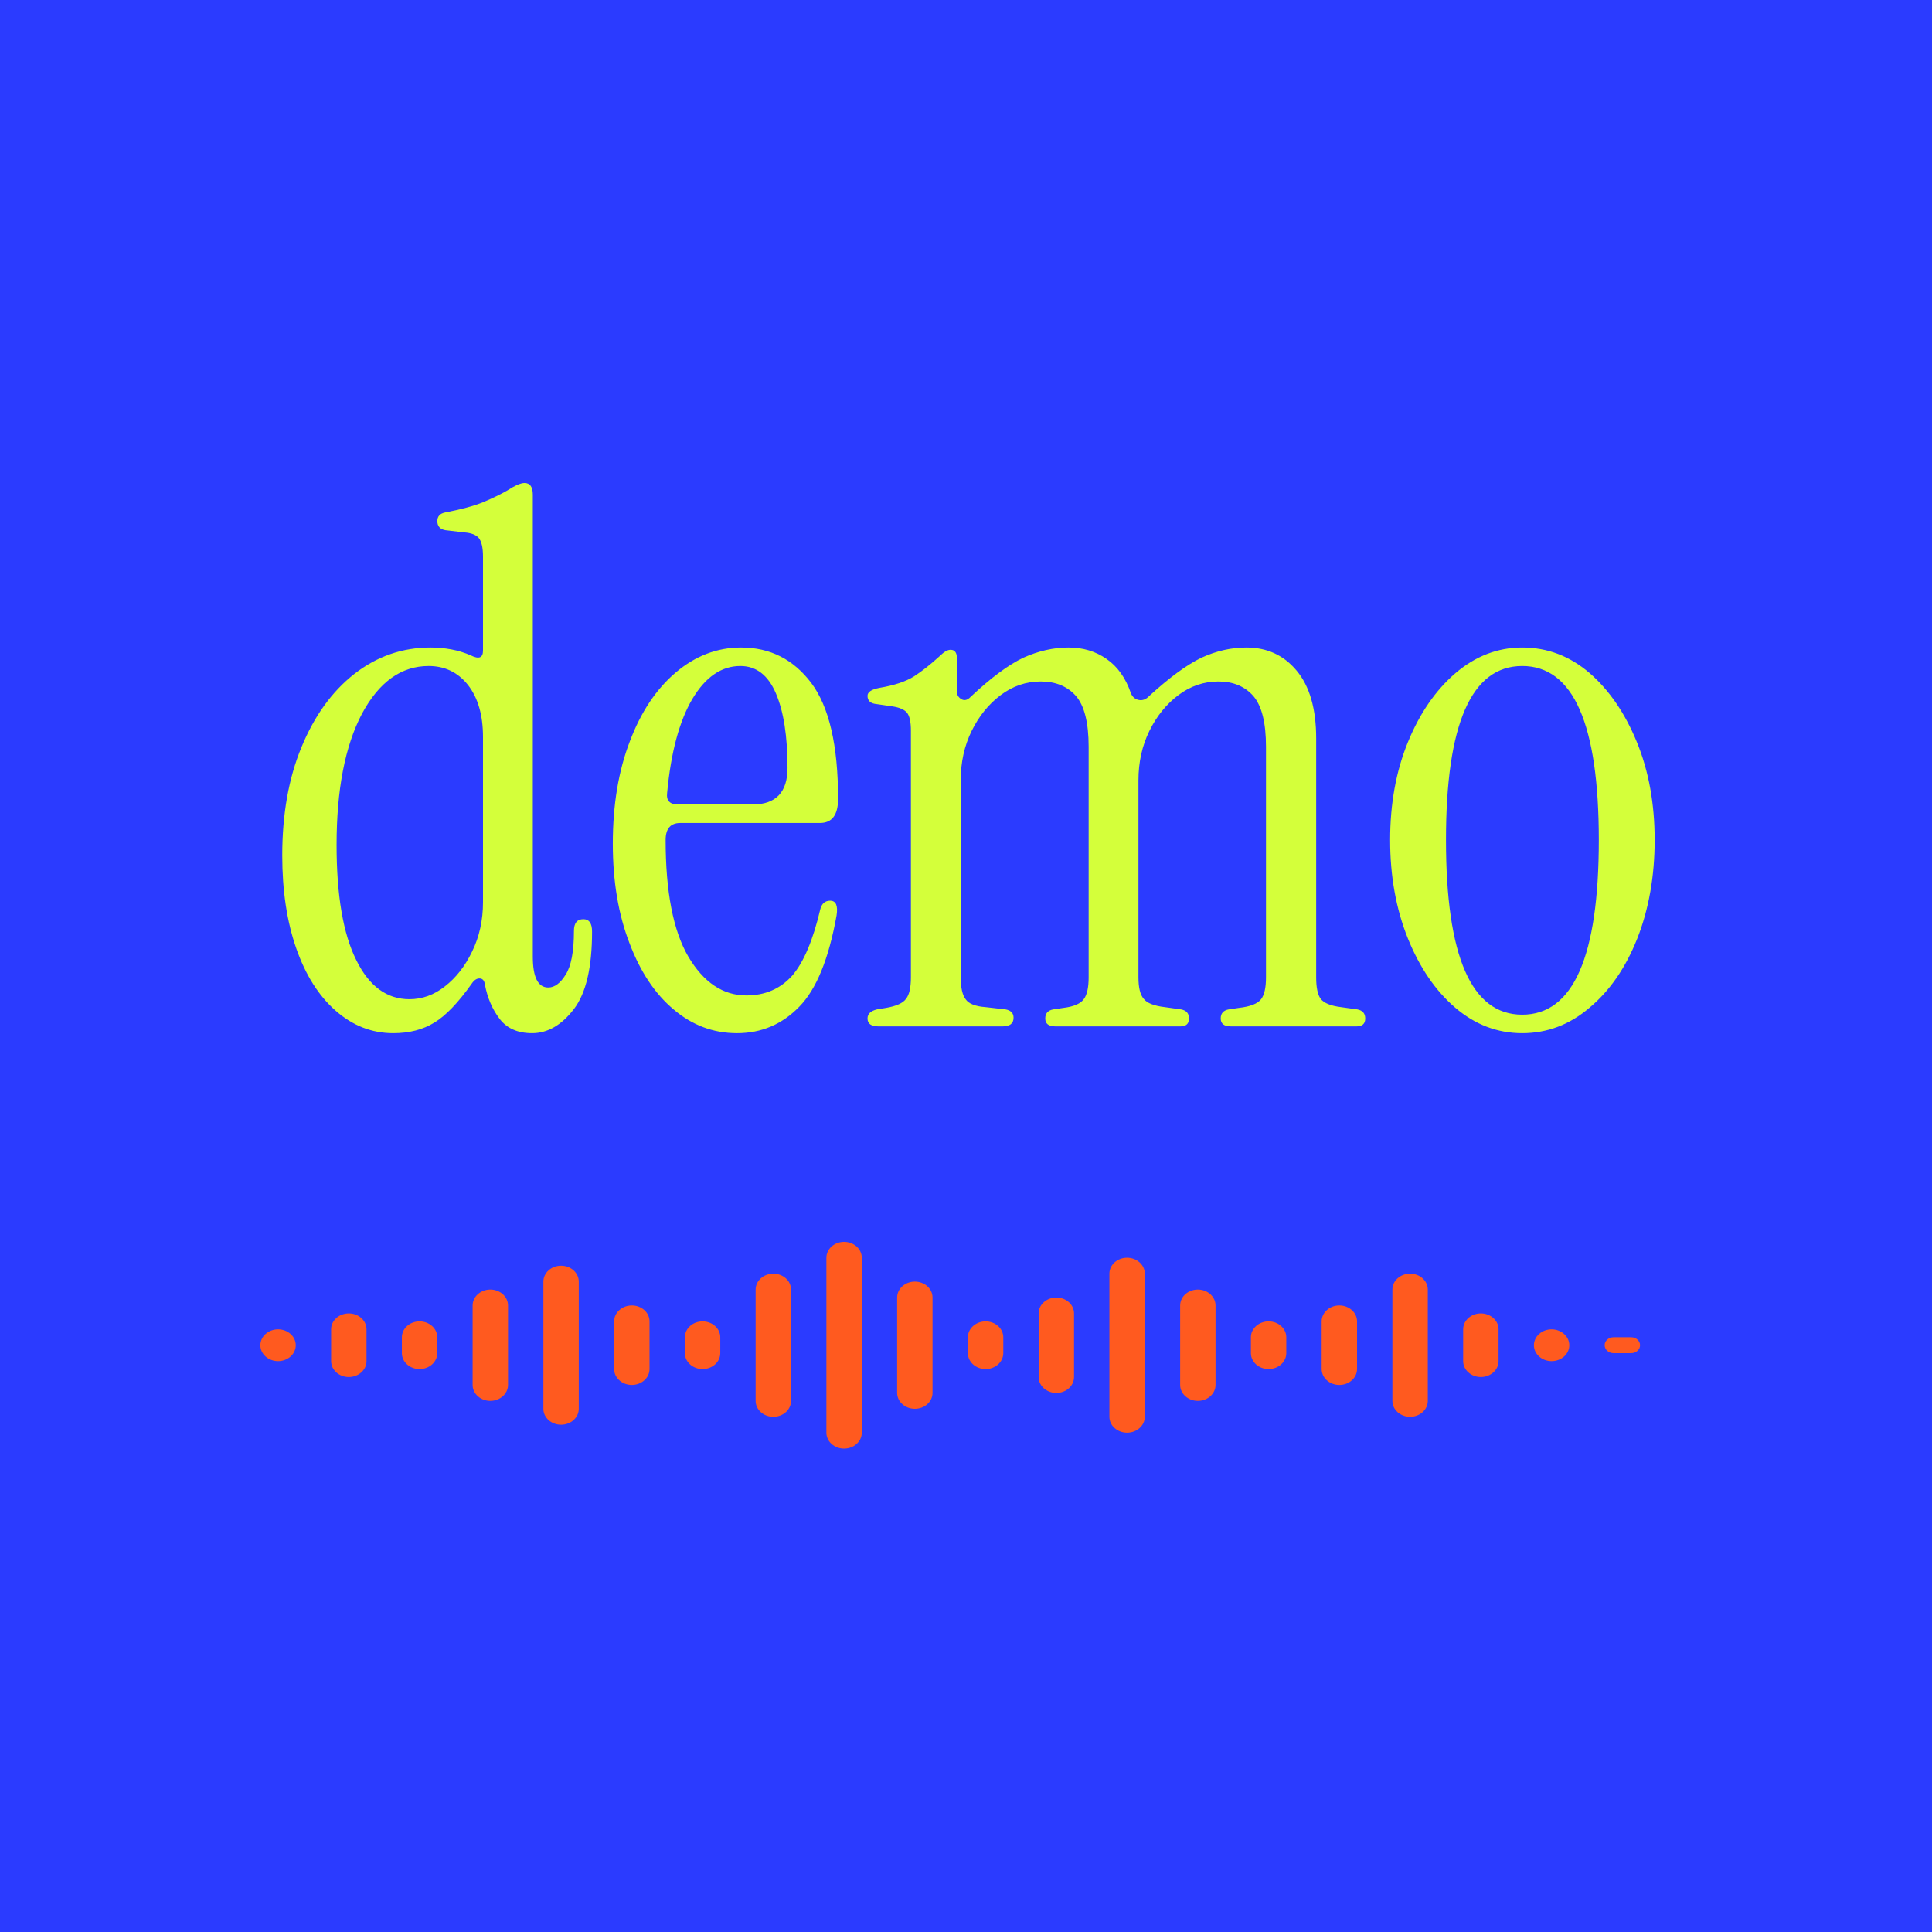
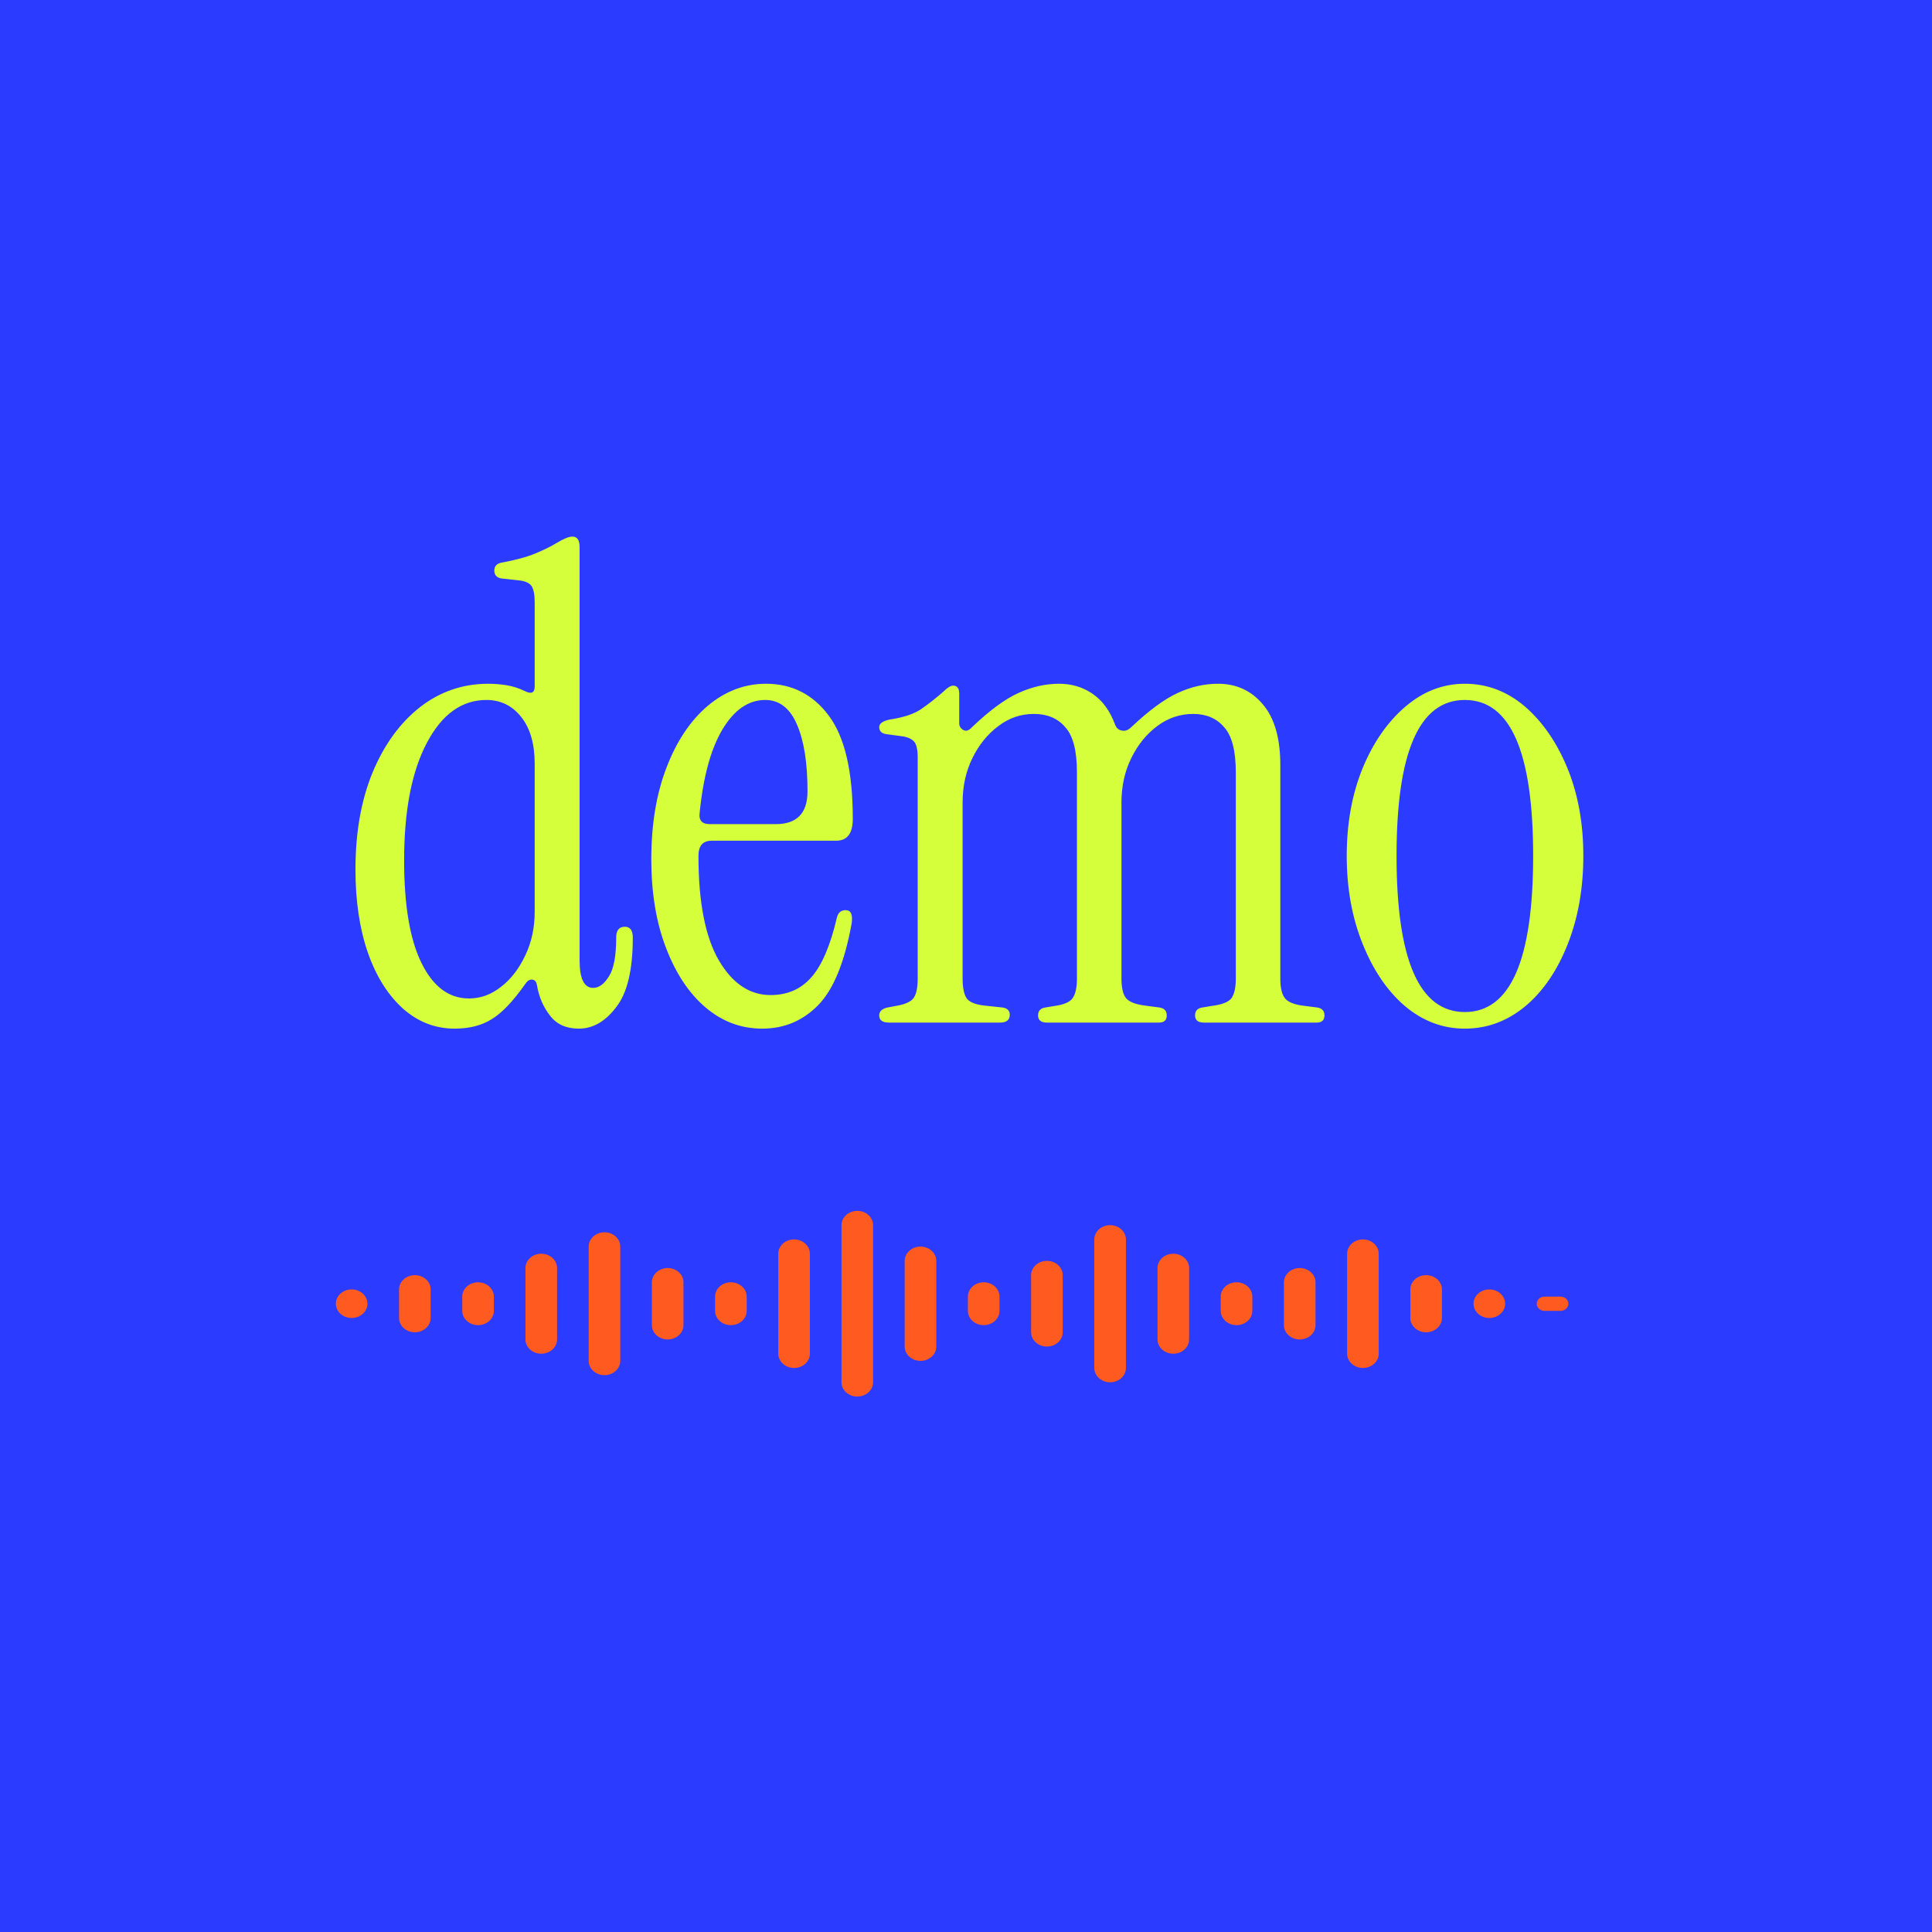
<svg xmlns="http://www.w3.org/2000/svg" version="1.2" baseProfile="tiny-ps" viewBox="0 0 512 512">
  <rect width="512" height="512" fill="#2b3bff" />
-   <path fill="#d4ff3a" d="M104.2 273.8L104.2 273.8Q95.7 273.8 88.9 267.8Q82.2 261.9 78.5 251.3Q74.8 240.7 74.8 226.7L74.8 226.7Q74.8 210.3 79.9 198Q85 185.6 93.9 178.6Q102.9 171.6 114.1 171.6L114.1 171.6Q116.9 171.6 119.6 172.1Q122.3 172.6 124.8 173.7L124.8 173.7Q128 175.3 128 172.4L128 172.4L128 147.5Q128 144 126.9 142.6Q125.8 141.3 123.1 141.1L123.1 141.1L118 140.5Q115.9 140.1 115.9 138.1L115.9 138.1Q115.9 136.2 118 135.8L118 135.8Q124.3 134.6 128 133.1Q131.8 131.5 134.4 130L134.4 130Q137.5 128 139 128L139 128Q141.2 128 141.2 131.1L141.2 131.1L141.2 253.5Q141.2 261.7 145.3 261.7L145.3 261.7Q147.8 261.7 149.9 258.3Q152.1 254.9 152.1 246.7L152.1 246.7Q152.1 243.6 154.6 243.6L154.6 243.6Q156.9 243.6 156.9 246.9L156.9 246.9Q156.9 261.1 152.1 267.4Q147.2 273.8 141 273.8L141 273.8Q135.3 273.8 132.4 270Q129.5 266.2 128.5 260.9L128.5 260.9Q128.3 259.4 127.2 259.3Q126 259.2 125 260.7L125 260.7Q119.6 268.3 115.1 271Q110.6 273.8 104.2 273.8ZM108.5 264.8L108.5 264.8Q113.6 264.8 117.9 261.4Q122.3 258 125.1 252.2Q128 246.3 128 239.1L128 239.1L128 195.3Q128 186.6 124 181.5Q120 176.5 113.6 176.5L113.6 176.5Q102.7 176.5 95.9 189.2Q89.2 202 89.2 223.9L89.2 223.9Q89.2 244 94.4 254.4Q99.5 264.8 108.5 264.8ZM195.3 273.8L195.3 273.8Q185.9 273.8 178.5 267.5Q171.1 261.3 166.8 249.9Q162.4 238.5 162.4 223.6L162.4 223.6Q162.4 208.2 166.9 196.5Q171.3 184.8 179.1 178.2Q186.9 171.6 196.4 171.6L196.4 171.6Q207.9 171.6 215 181Q222.1 190.5 222.1 211.7L222.1 211.7Q222.1 218.1 217.3 218.1L217.3 218.1L180.3 218.1Q176.4 218.1 176.4 222.6L176.4 222.6Q176.4 243.2 182.4 253.5Q188.5 263.8 197.8 263.8L197.8 263.8Q205.2 263.8 209.9 258.6Q214.5 253.3 217.4 240.9L217.4 240.9Q218 238.7 220 238.7L220 238.7Q222.3 238.7 221.7 242.6L221.7 242.6Q218.6 259.9 211.8 266.8Q205 273.8 195.3 273.8ZM179.7 213.2L179.7 213.2L199.4 213.2Q208.7 213.2 208.7 203.5L208.7 203.5Q208.7 190.9 205.6 183.7Q202.5 176.5 196.2 176.5L196.2 176.5Q188.7 176.5 183.5 185.2Q178.3 194 176.8 210.1L176.8 210.1Q176.4 213.2 179.7 213.2ZM265.7 272L232.8 272Q229.9 272 229.9 269.9L229.9 269.9Q229.9 268.1 232.4 267.5L232.4 267.5L234.8 267.1Q238.9 266.4 240.1 264.7Q241.4 263.1 241.4 259L241.4 259L241.4 193.6Q241.4 190.1 240.3 188.8Q239.2 187.6 236.5 187.2L236.5 187.2L232.4 186.6Q229.9 186.4 229.9 184.4L229.9 184.4Q229.9 182.9 233 182.3L233 182.3Q239 181.3 242.3 179.2Q245.5 177.1 249 173.9L249 173.9Q250.7 172.2 251.9 172.2L251.9 172.2Q253.6 172.2 253.6 174.5L253.6 174.5L253.6 183.3Q253.6 184.6 254.8 185.3Q256 186 257.3 184.6L257.3 184.6Q265.3 177.1 271.2 174.3Q277.2 171.6 283.2 171.6L283.2 171.6Q288.9 171.6 293.2 174.6Q297.6 177.6 299.7 183.7L299.7 183.7Q300.3 185.2 301.8 185.5Q303.3 185.8 304.6 184.4L304.6 184.4Q312.6 177.1 318.4 174.3Q324.3 171.6 330.3 171.6L330.3 171.6Q338.5 171.6 343.6 177.7Q348.8 183.9 348.8 195.7L348.8 195.7L348.8 259Q348.8 263.1 350 264.7Q351.3 266.4 355.4 266.9L355.4 266.9L359.7 267.5Q361.8 267.9 361.8 269.9L361.8 269.9Q361.8 272 359.5 272L359.5 272L326.2 272Q323.5 272 323.5 269.9L323.5 269.9Q323.5 267.9 325.6 267.5L325.6 267.5L328.3 267.1Q332.8 266.6 334.2 264.8Q335.5 263.1 335.5 259L335.5 259L335.5 197.9Q335.5 188.3 332.1 184.4Q328.7 180.6 322.9 180.6L322.9 180.6Q317.1 180.6 312.3 184.2Q307.5 187.8 304.6 193.7Q301.7 199.6 301.7 206.8L301.7 206.8L301.7 259Q301.7 263.1 303.1 264.7Q304.4 266.4 308.7 266.9L308.7 266.9L313 267.5Q315.1 267.9 315.1 269.9L315.1 269.9Q315.1 272 312.8 272L312.8 272L279.7 272Q277 272 277 269.9L277 269.9Q277 267.9 279.1 267.5L279.1 267.5L281.8 267.1Q285.9 266.6 287.2 264.8Q288.5 263.1 288.5 259L288.5 259L288.5 197.9Q288.5 188.3 285.1 184.4Q281.7 180.6 275.8 180.6L275.8 180.6Q270 180.6 265.2 184.2Q260.4 187.8 257.5 193.7Q254.6 199.6 254.6 206.8L254.6 206.8L254.6 259Q254.6 263.1 255.9 264.8Q257.1 266.6 261.2 266.9L261.2 266.9L266.5 267.5Q268.6 267.9 268.6 269.7L268.6 269.7Q268.6 272 265.7 272L265.7 272ZM403.4 273.8L403.4 273.8Q393.5 273.8 385.6 267Q377.8 260.3 373.1 248.7Q368.4 237 368.4 222.6L368.4 222.6Q368.4 208.2 373.1 196.7Q377.8 185.2 385.7 178.4Q393.7 171.6 403.4 171.6L403.4 171.6Q413.4 171.6 421.3 178.4Q429.1 185.2 433.8 196.7Q438.5 208.2 438.5 222.6L438.5 222.6Q438.5 237 433.9 248.7Q429.3 260.3 421.3 267Q413.4 273.8 403.4 273.8ZM403.4 268.9L403.4 268.9Q423.7 268.9 423.7 222.6L423.7 222.6Q423.7 176.5 403.4 176.5L403.4 176.5Q383.2 176.5 383.2 222.6L383.2 222.6Q383.2 268.9 403.4 268.9Z " />
-   <rect x="69" y="352.29" width="9.38" height="8.43" rx="4.69" ry="4.21" fill="#ff5a1f" />
-   <rect x="87.75" y="348.07" width="9.38" height="16.86" rx="4.69" ry="4.21" fill="#ff5a1f" />
-   <rect x="106.5" y="350.18" width="9.38" height="12.64" rx="4.69" ry="4.21" fill="#ff5a1f" />
-   <rect x="125.25" y="341.75" width="9.38" height="29.5" rx="4.69" ry="4.21" fill="#ff5a1f" />
-   <rect x="144" y="335.43" width="9.38" height="42.14" rx="4.69" ry="4.21" fill="#ff5a1f" />
-   <rect x="162.75" y="345.96" width="9.38" height="21.07" rx="4.69" ry="4.21" fill="#ff5a1f" />
-   <rect x="181.5" y="350.18" width="9.38" height="12.64" rx="4.69" ry="4.21" fill="#ff5a1f" />
-   <rect x="200.25" y="337.54" width="9.38" height="37.93" rx="4.69" ry="4.21" fill="#ff5a1f" />
-   <rect x="219" y="329.11" width="9.38" height="54.79" rx="4.69" ry="4.21" fill="#ff5a1f" />
-   <rect x="237.75" y="339.64" width="9.38" height="33.71" rx="4.69" ry="4.21" fill="#ff5a1f" />
-   <rect x="256.5" y="350.18" width="9.38" height="12.64" rx="4.69" ry="4.21" fill="#ff5a1f" />
-   <rect x="275.25" y="343.86" width="9.38" height="25.29" rx="4.69" ry="4.21" fill="#ff5a1f" />
-   <rect x="294" y="333.32" width="9.38" height="46.36" rx="4.69" ry="4.21" fill="#ff5a1f" />
-   <rect x="312.75" y="341.75" width="9.38" height="29.5" rx="4.69" ry="4.21" fill="#ff5a1f" />
-   <rect x="331.5" y="350.18" width="9.38" height="12.64" rx="4.69" ry="4.21" fill="#ff5a1f" />
-   <rect x="350.25" y="345.96" width="9.38" height="21.07" rx="4.69" ry="4.21" fill="#ff5a1f" />
-   <rect x="369" y="337.54" width="9.38" height="37.93" rx="4.69" ry="4.21" fill="#ff5a1f" />
-   <rect x="387.75" y="348.07" width="9.38" height="16.86" rx="4.69" ry="4.21" fill="#ff5a1f" />
-   <rect x="406.5" y="352.29" width="9.38" height="8.43" rx="4.69" ry="4.21" fill="#ff5a1f" />
-   <rect x="425.25" y="354.39" width="9.38" height="4.21" rx="2.34" ry="2.11" fill="#ff5a1f" />
+   <path fill="#d4ff3a" d="M120.5 272.6L120.5 272.6Q112.8 272.6 106.8 267.3Q100.8 261.9 97.5 252.5Q94.2 243 94.2 230.4L94.2 230.4Q94.2 215.8 98.7 204.8Q103.3 193.7 111.3 187.4Q119.3 181.2 129.4 181.2L129.4 181.2Q131.8 181.2 134.3 181.6Q136.7 182 139 183.1L139 183.1Q141.7 184.5 141.7 181.9L141.7 181.9L141.7 159.6Q141.7 156.5 140.8 155.2Q139.8 154 137.4 153.8L137.4 153.8L132.9 153.3Q131 153 131 151.2L131 151.2Q131 149.5 132.9 149.1L132.9 149.1Q138.4 148.1 141.8 146.7Q145.2 145.3 147.5 143.9L147.5 143.9Q150.3 142.2 151.7 142.2L151.7 142.2Q153.6 142.2 153.6 145L153.6 145L153.6 254.5Q153.6 261.8 157.2 261.8L157.2 261.8Q159.5 261.8 161.4 258.7Q163.3 255.7 163.3 248.4L163.3 248.4Q163.3 245.6 165.6 245.6L165.6 245.6Q167.7 245.6 167.7 248.5L167.7 248.5Q167.7 261.3 163.3 266.9Q159 272.6 153.4 272.6L153.4 272.6Q148.4 272.6 145.8 269.2Q143.1 265.8 142.3 261.1L142.3 261.1Q142.1 259.7 141 259.6Q140 259.5 139.1 260.9L139.1 260.9Q134.3 267.7 130.3 270.1Q126.3 272.6 120.5 272.6ZM124.3 264.6L124.3 264.6Q128.9 264.6 132.8 261.5Q136.7 258.5 139.2 253.2Q141.7 248 141.7 241.6L141.7 241.6L141.7 202.4Q141.7 194.6 138.2 190.1Q134.6 185.5 128.9 185.5L128.9 185.5Q119.1 185.5 113.1 196.9Q107.1 208.3 107.1 228L107.1 228Q107.1 245.9 111.7 255.2Q116.3 264.6 124.3 264.6ZM202 272.6L202 272.6Q193.6 272.6 187 267Q180.4 261.4 176.5 251.2Q172.6 241.1 172.6 227.7L172.6 227.7Q172.6 213.9 176.6 203.5Q180.6 193 187.5 187.1Q194.5 181.2 203 181.2L203 181.2Q213.3 181.2 219.6 189.6Q226 198.1 226 217L226 217Q226 222.8 221.6 222.8L221.6 222.8L188.6 222.8Q185.1 222.8 185.1 226.8L185.1 226.8Q185.1 245.2 190.5 254.5Q195.9 263.7 204.2 263.7L204.2 263.7Q210.9 263.7 215 259Q219.2 254.3 221.8 243.1L221.8 243.1Q222.3 241.2 224.1 241.2L224.1 241.2Q226.2 241.2 225.7 244.7L225.7 244.7Q222.9 260.2 216.8 266.4Q210.7 272.6 202 272.6ZM188.1 218.4L188.1 218.4L205.6 218.4Q214 218.4 214 209.7L214 209.7Q214 198.4 211.2 192Q208.4 185.5 202.8 185.5L202.8 185.5Q196.1 185.5 191.4 193.4Q186.8 201.2 185.4 215.6L185.4 215.6Q185.1 218.4 188.1 218.4ZM265 271L235.6 271Q233 271 233 269.1L233 269.1Q233 267.5 235.2 267L235.2 267L237.3 266.6Q241 266 242.1 264.5Q243.2 263 243.2 259.3L243.2 259.3L243.2 200.8Q243.2 197.7 242.3 196.6Q241.3 195.4 238.9 195.1L238.9 195.1L235.2 194.6Q233 194.4 233 192.7L233 192.7Q233 191.3 235.7 190.7L235.7 190.7Q241.1 189.9 244 188Q246.9 186 250 183.3L250 183.3Q251.6 181.7 252.6 181.7L252.6 181.7Q254.2 181.7 254.2 183.8L254.2 183.8L254.2 191.6Q254.2 192.8 255.2 193.4Q256.3 194.1 257.5 192.8L257.5 192.8Q264.6 186 270 183.6Q275.3 181.2 280.7 181.2L280.7 181.2Q285.7 181.2 289.6 183.9Q293.5 186.6 295.5 192L295.5 192Q296 193.4 297.3 193.6Q298.6 193.9 299.8 192.7L299.8 192.7Q306.9 186 312.2 183.6Q317.4 181.2 322.8 181.2L322.8 181.2Q330.1 181.2 334.7 186.7Q339.3 192.1 339.3 202.8L339.3 202.8L339.3 259.3Q339.3 263 340.5 264.5Q341.6 266 345.2 266.5L345.2 266.5L349.1 267Q351 267.3 351 269.1L351 269.1Q351 271 348.9 271L348.9 271L319.1 271Q316.7 271 316.7 269.1L316.7 269.1Q316.7 267.3 318.6 267L318.6 267L321 266.6Q325.1 266.1 326.3 264.6Q327.5 263 327.5 259.3L327.5 259.3L327.5 204.7Q327.5 196.1 324.4 192.7Q321.4 189.2 316.2 189.2L316.2 189.2Q311 189.2 306.7 192.4Q302.4 195.6 299.8 200.9Q297.2 206.2 297.2 212.7L297.2 212.7L297.2 259.3Q297.2 263 298.4 264.5Q299.6 266 303.5 266.5L303.5 266.5L307.3 267Q309.2 267.3 309.2 269.1L309.2 269.1Q309.2 271 307.1 271L307.1 271L277.5 271Q275.1 271 275.1 269.1L275.1 269.1Q275.1 267.3 277 267L277 267L279.4 266.6Q283.1 266.1 284.2 264.6Q285.4 263 285.4 259.3L285.4 259.3L285.4 204.7Q285.4 196.1 282.3 192.7Q279.3 189.2 274 189.2L274 189.2Q268.8 189.2 264.6 192.4Q260.3 195.6 257.7 200.9Q255.1 206.2 255.1 212.7L255.1 212.7L255.1 259.3Q255.1 263 256.2 264.6Q257.3 266.1 261 266.5L261 266.5L265.7 267Q267.6 267.3 267.6 268.9L267.6 268.9Q267.6 271 265 271L265 271ZM388.2 272.6L388.2 272.6Q379.4 272.6 372.3 266.6Q365.3 260.6 361.1 250.1Q356.9 239.7 356.9 226.8L356.9 226.8Q356.9 213.9 361.1 203.6Q365.3 193.4 372.4 187.3Q379.5 181.2 388.2 181.2L388.2 181.2Q397.1 181.2 404.2 187.3Q411.2 193.4 415.4 203.6Q419.6 213.9 419.6 226.8L419.6 226.8Q419.6 239.7 415.5 250.1Q411.4 260.6 404.3 266.6Q397.1 272.6 388.2 272.6ZM388.2 268.2L388.2 268.2Q406.3 268.2 406.3 226.8L406.3 226.8Q406.3 185.5 388.2 185.5L388.2 185.5Q370.1 185.5 370.1 226.8L370.1 226.8Q370.1 268.2 388.2 268.2Z " />
+   <rect x="89" y="341.71" width="8.38" height="7.57" rx="4.19" ry="3.79" fill="#ff5a1f" />
+   <rect x="105.75" y="337.93" width="8.38" height="15.14" rx="4.19" ry="3.79" fill="#ff5a1f" />
+   <rect x="122.5" y="339.82" width="8.38" height="11.36" rx="4.19" ry="3.79" fill="#ff5a1f" />
+   <rect x="139.25" y="332.25" width="8.38" height="26.5" rx="4.19" ry="3.79" fill="#ff5a1f" />
+   <rect x="156" y="326.57" width="8.38" height="37.86" rx="4.19" ry="3.79" fill="#ff5a1f" />
+   <rect x="172.75" y="336.04" width="8.38" height="18.93" rx="4.19" ry="3.79" fill="#ff5a1f" />
+   <rect x="189.5" y="339.82" width="8.38" height="11.36" rx="4.19" ry="3.79" fill="#ff5a1f" />
+   <rect x="206.25" y="328.46" width="8.38" height="34.07" rx="4.19" ry="3.79" fill="#ff5a1f" />
+   <rect x="223" y="320.89" width="8.38" height="49.21" rx="4.19" ry="3.79" fill="#ff5a1f" />
+   <rect x="239.75" y="330.36" width="8.38" height="30.29" rx="4.19" ry="3.79" fill="#ff5a1f" />
+   <rect x="256.5" y="339.82" width="8.38" height="11.36" rx="4.19" ry="3.79" fill="#ff5a1f" />
+   <rect x="273.25" y="334.14" width="8.38" height="22.71" rx="4.19" ry="3.79" fill="#ff5a1f" />
+   <rect x="290" y="324.68" width="8.38" height="41.64" rx="4.19" ry="3.79" fill="#ff5a1f" />
+   <rect x="306.75" y="332.25" width="8.38" height="26.5" rx="4.19" ry="3.79" fill="#ff5a1f" />
+   <rect x="323.5" y="339.82" width="8.38" height="11.36" rx="4.19" ry="3.79" fill="#ff5a1f" />
+   <rect x="340.25" y="336.04" width="8.38" height="18.93" rx="4.19" ry="3.79" fill="#ff5a1f" />
+   <rect x="357" y="328.46" width="8.38" height="34.07" rx="4.19" ry="3.79" fill="#ff5a1f" />
+   <rect x="373.75" y="337.93" width="8.38" height="15.14" rx="4.19" ry="3.79" fill="#ff5a1f" />
+   <rect x="390.5" y="341.71" width="8.38" height="7.57" rx="4.19" ry="3.79" fill="#ff5a1f" />
+   <rect x="407.25" y="343.61" width="8.38" height="3.79" rx="2.09" ry="1.89" fill="#ff5a1f" />
</svg>
